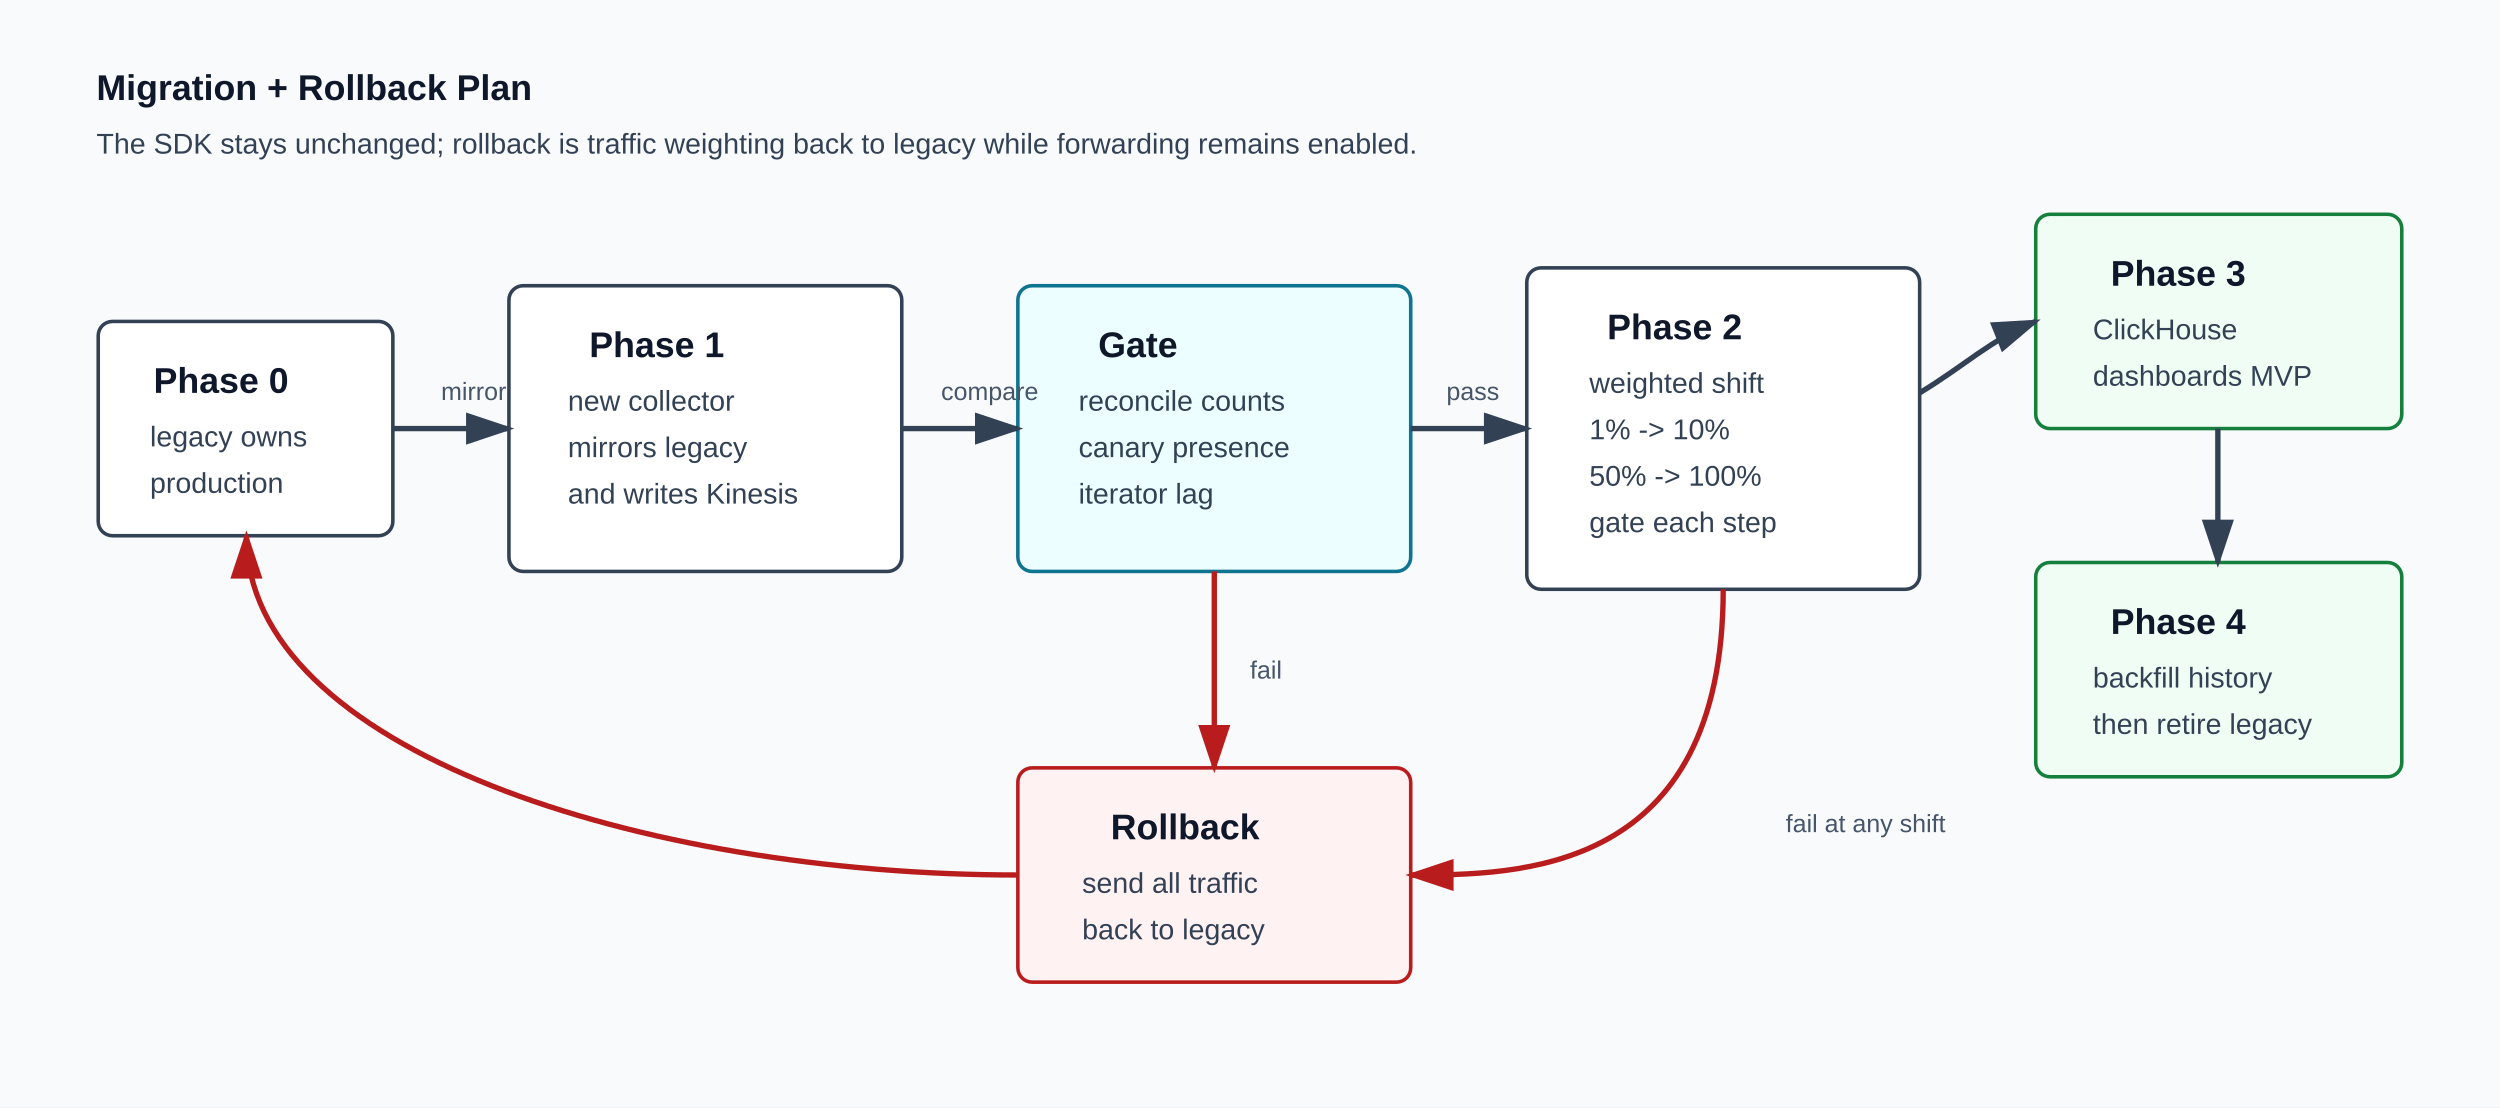
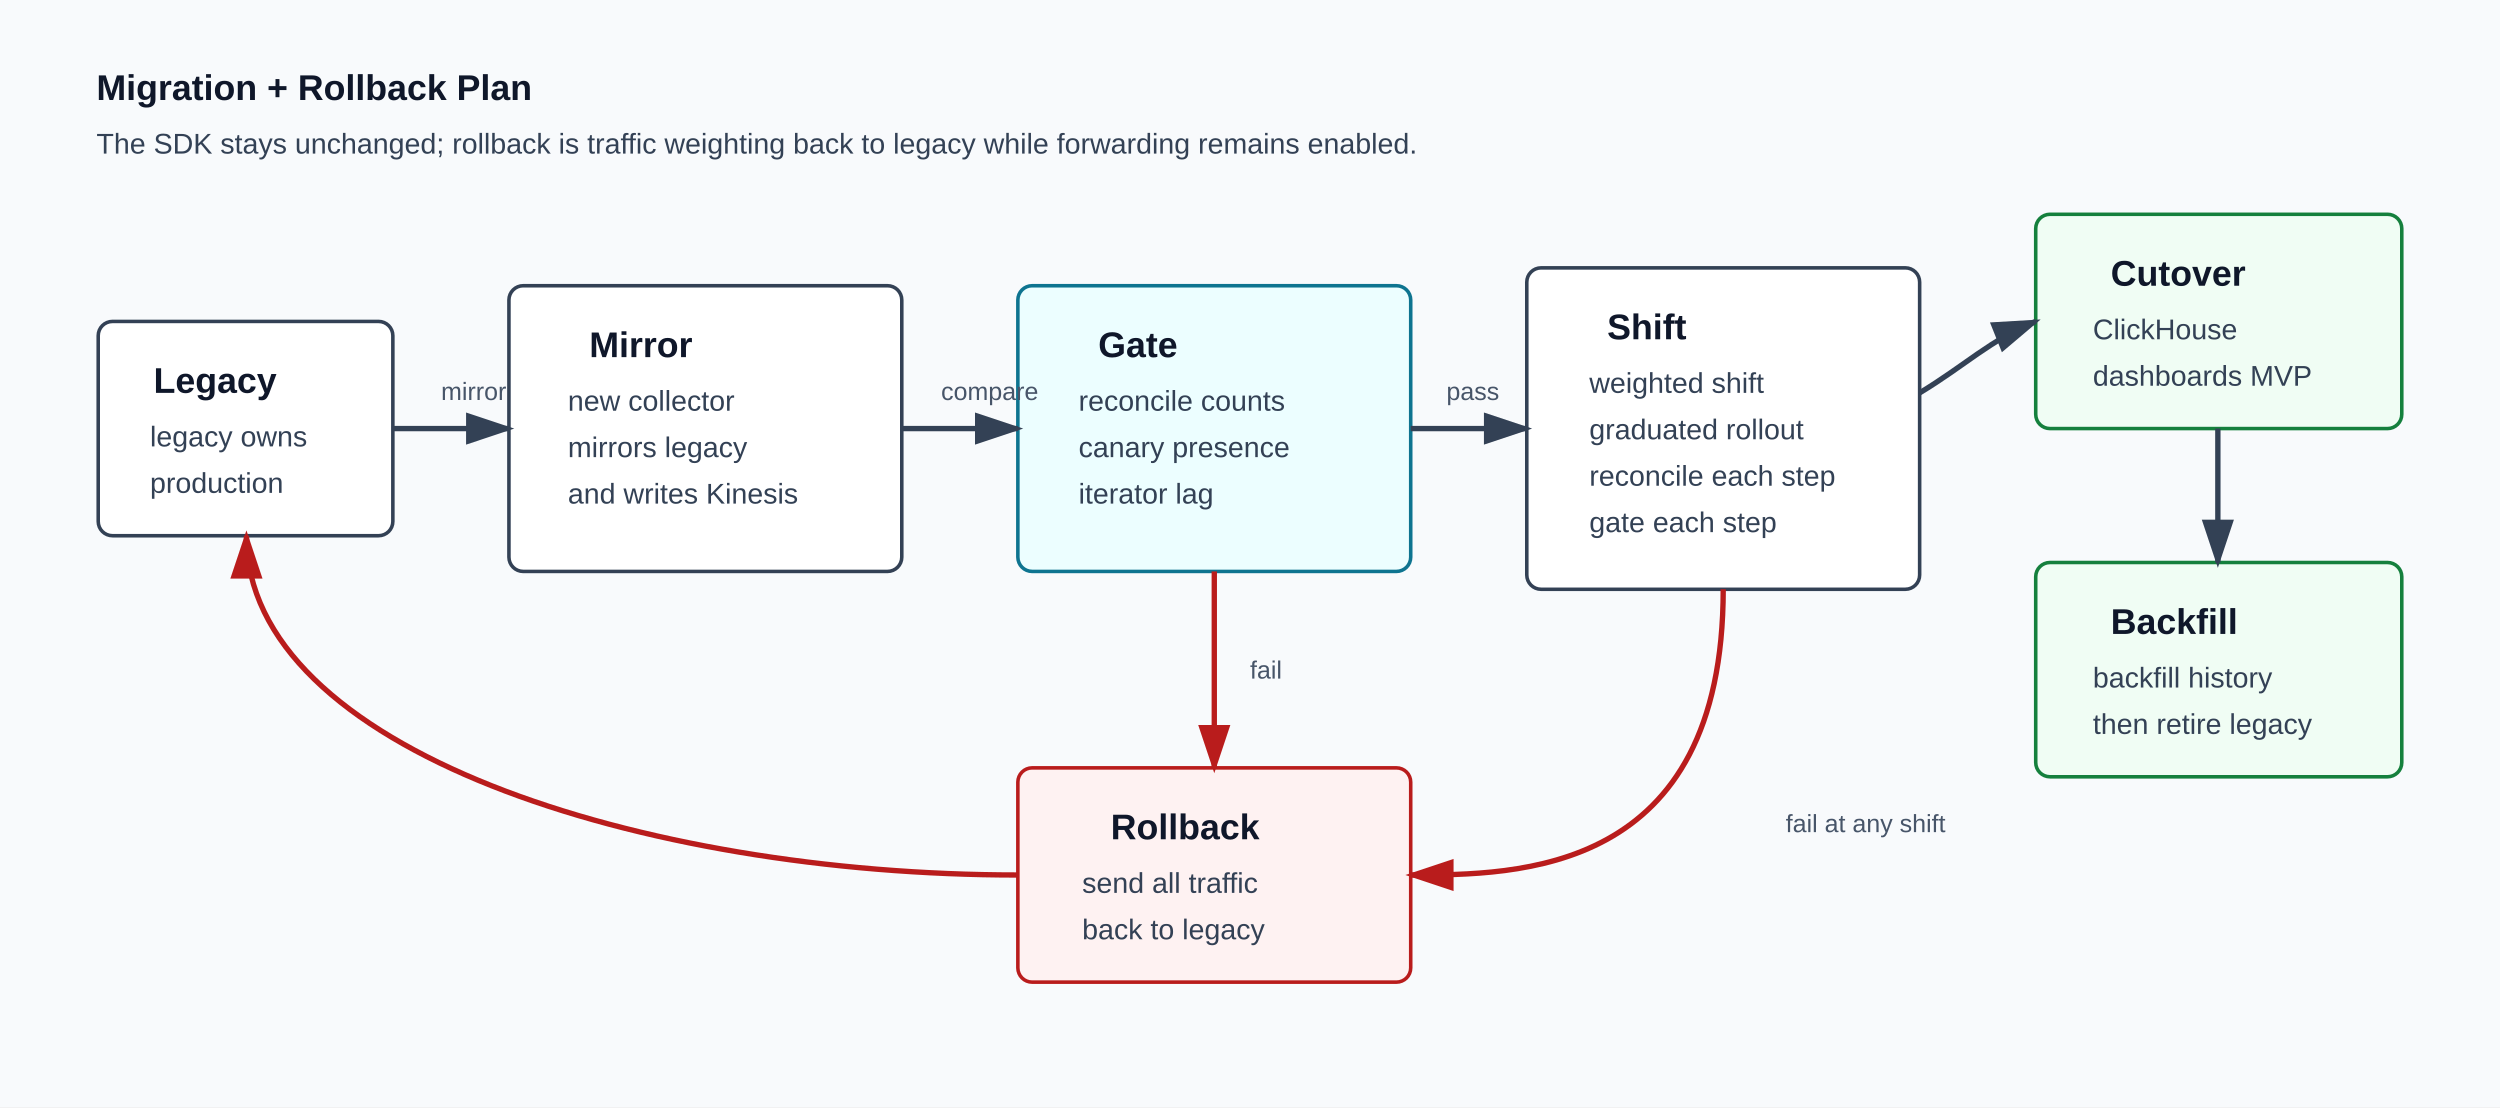
<svg xmlns="http://www.w3.org/2000/svg" width="1400" height="620" viewBox="0 0 1400 620" role="img" aria-labelledby="title desc">
  <defs>
    <marker id="arrow" markerWidth="10" markerHeight="10" refX="8" refY="3" orient="auto" markerUnits="strokeWidth">
      <path d="M0,0 L0,6 L9,3 z" fill="#334155" />
    </marker>
    <marker id="arrow-red" markerWidth="10" markerHeight="10" refX="8" refY="3" orient="auto" markerUnits="strokeWidth">
      <path d="M0,0 L0,6 L9,3 z" fill="#b91c1c" />
    </marker>
    <style>
      .bg { fill: #f8fafc; }
      .box { fill: #ffffff; stroke: #334155; stroke-width: 2; rx: 8; }
      .gate { fill: #ecfeff; stroke: #0e7490; stroke-width: 2; rx: 8; }
      .danger { fill: #fef2f2; stroke: #b91c1c; stroke-width: 2; rx: 8; }
      .done { fill: #f0fdf4; stroke: #15803d; stroke-width: 2; rx: 8; }
      .label { fill: #0f172a; font: 600 20px Arial, sans-serif; }
      .small { fill: #334155; font: 16px Arial, sans-serif; }
      .tiny { fill: #475569; font: 14px Arial, sans-serif; }
      .arrow { stroke: #334155; stroke-width: 3; fill: none; marker-end: url(#arrow); }
      .arrowRed { stroke: #b91c1c; stroke-width: 3; fill: none; marker-end: url(#arrow-red); }
    </style>
  </defs>
  <rect class="bg" x="0" y="0" width="1400" height="620" />
  <text class="label" x="54" y="56">Migration + Rollback Plan</text>
  <text class="small" x="54" y="86">The SDK stays unchanged; rollback is traffic weighting back to legacy while forwarding remains enabled.</text>
  <rect class="box" x="55" y="180" width="165" height="120" />
-   <text class="label" x="86" y="220">Phase 0</text>
+   <text class="label" x="86" y="220">Legacy</text>
  <text class="small" x="84" y="250">legacy owns</text>
  <text class="small" x="84" y="276">production</text>
  <rect class="box" x="285" y="160" width="220" height="160" />
-   <text class="label" x="330" y="200">Phase 1</text>
+   <text class="label" x="330" y="200">Mirror</text>
  <text class="small" x="318" y="230">new collector</text>
  <text class="small" x="318" y="256">mirrors legacy</text>
  <text class="small" x="318" y="282">and writes Kinesis</text>
  <rect class="gate" x="570" y="160" width="220" height="160" />
  <text class="label" x="615" y="200">Gate</text>
  <text class="small" x="604" y="230">reconcile counts</text>
  <text class="small" x="604" y="256">canary presence</text>
  <text class="small" x="604" y="282">iterator lag</text>
  <rect class="box" x="855" y="150" width="220" height="180" />
-   <text class="label" x="900" y="190">Phase 2</text>
+   <text class="label" x="900" y="190">Shift</text>
  <text class="small" x="890" y="220">weighted shift</text>
-   <text class="small" x="890" y="246">1% -&gt; 10%</text>
-   <text class="small" x="890" y="272">50% -&gt; 100%</text>
+   <text class="small" x="890" y="246">graduated rollout</text>
+   <text class="small" x="890" y="272">reconcile each step</text>
  <text class="small" x="890" y="298">gate each step</text>
  <rect class="done" x="1140" y="120" width="205" height="120" />
-   <text class="label" x="1182" y="160">Phase 3</text>
+   <text class="label" x="1182" y="160">Cutover</text>
  <text class="small" x="1172" y="190">ClickHouse</text>
  <text class="small" x="1172" y="216">dashboards MVP</text>
  <rect class="done" x="1140" y="315" width="205" height="120" />
-   <text class="label" x="1182" y="355">Phase 4</text>
+   <text class="label" x="1182" y="355">Backfill</text>
  <text class="small" x="1172" y="385">backfill history</text>
  <text class="small" x="1172" y="411">then retire legacy</text>
  <rect class="danger" x="570" y="430" width="220" height="120" />
  <text class="label" x="622" y="470">Rollback</text>
  <text class="small" x="606" y="500">send all traffic</text>
  <text class="small" x="606" y="526">back to legacy</text>
  <path class="arrow" d="M220 240 H285" />
  <path class="arrow" d="M505 240 H570" />
  <path class="arrow" d="M790 240 H855" />
  <path class="arrow" d="M1075 220 C1100 205 1115 190 1140 180" />
  <path class="arrow" d="M1242 240 V315" />
  <path class="arrowRed" d="M680 320 V430" />
  <path class="arrowRed" d="M965 330 C965 490 850 490 790 490" />
  <path class="arrowRed" d="M570 490 C360 490 138 420 138 300" />
  <text class="tiny" x="247" y="224">mirror</text>
  <text class="tiny" x="527" y="224">compare</text>
  <text class="tiny" x="810" y="224">pass</text>
  <text class="tiny" x="700" y="380">fail</text>
  <text class="tiny" x="1000" y="466">fail at any shift</text>
</svg>
